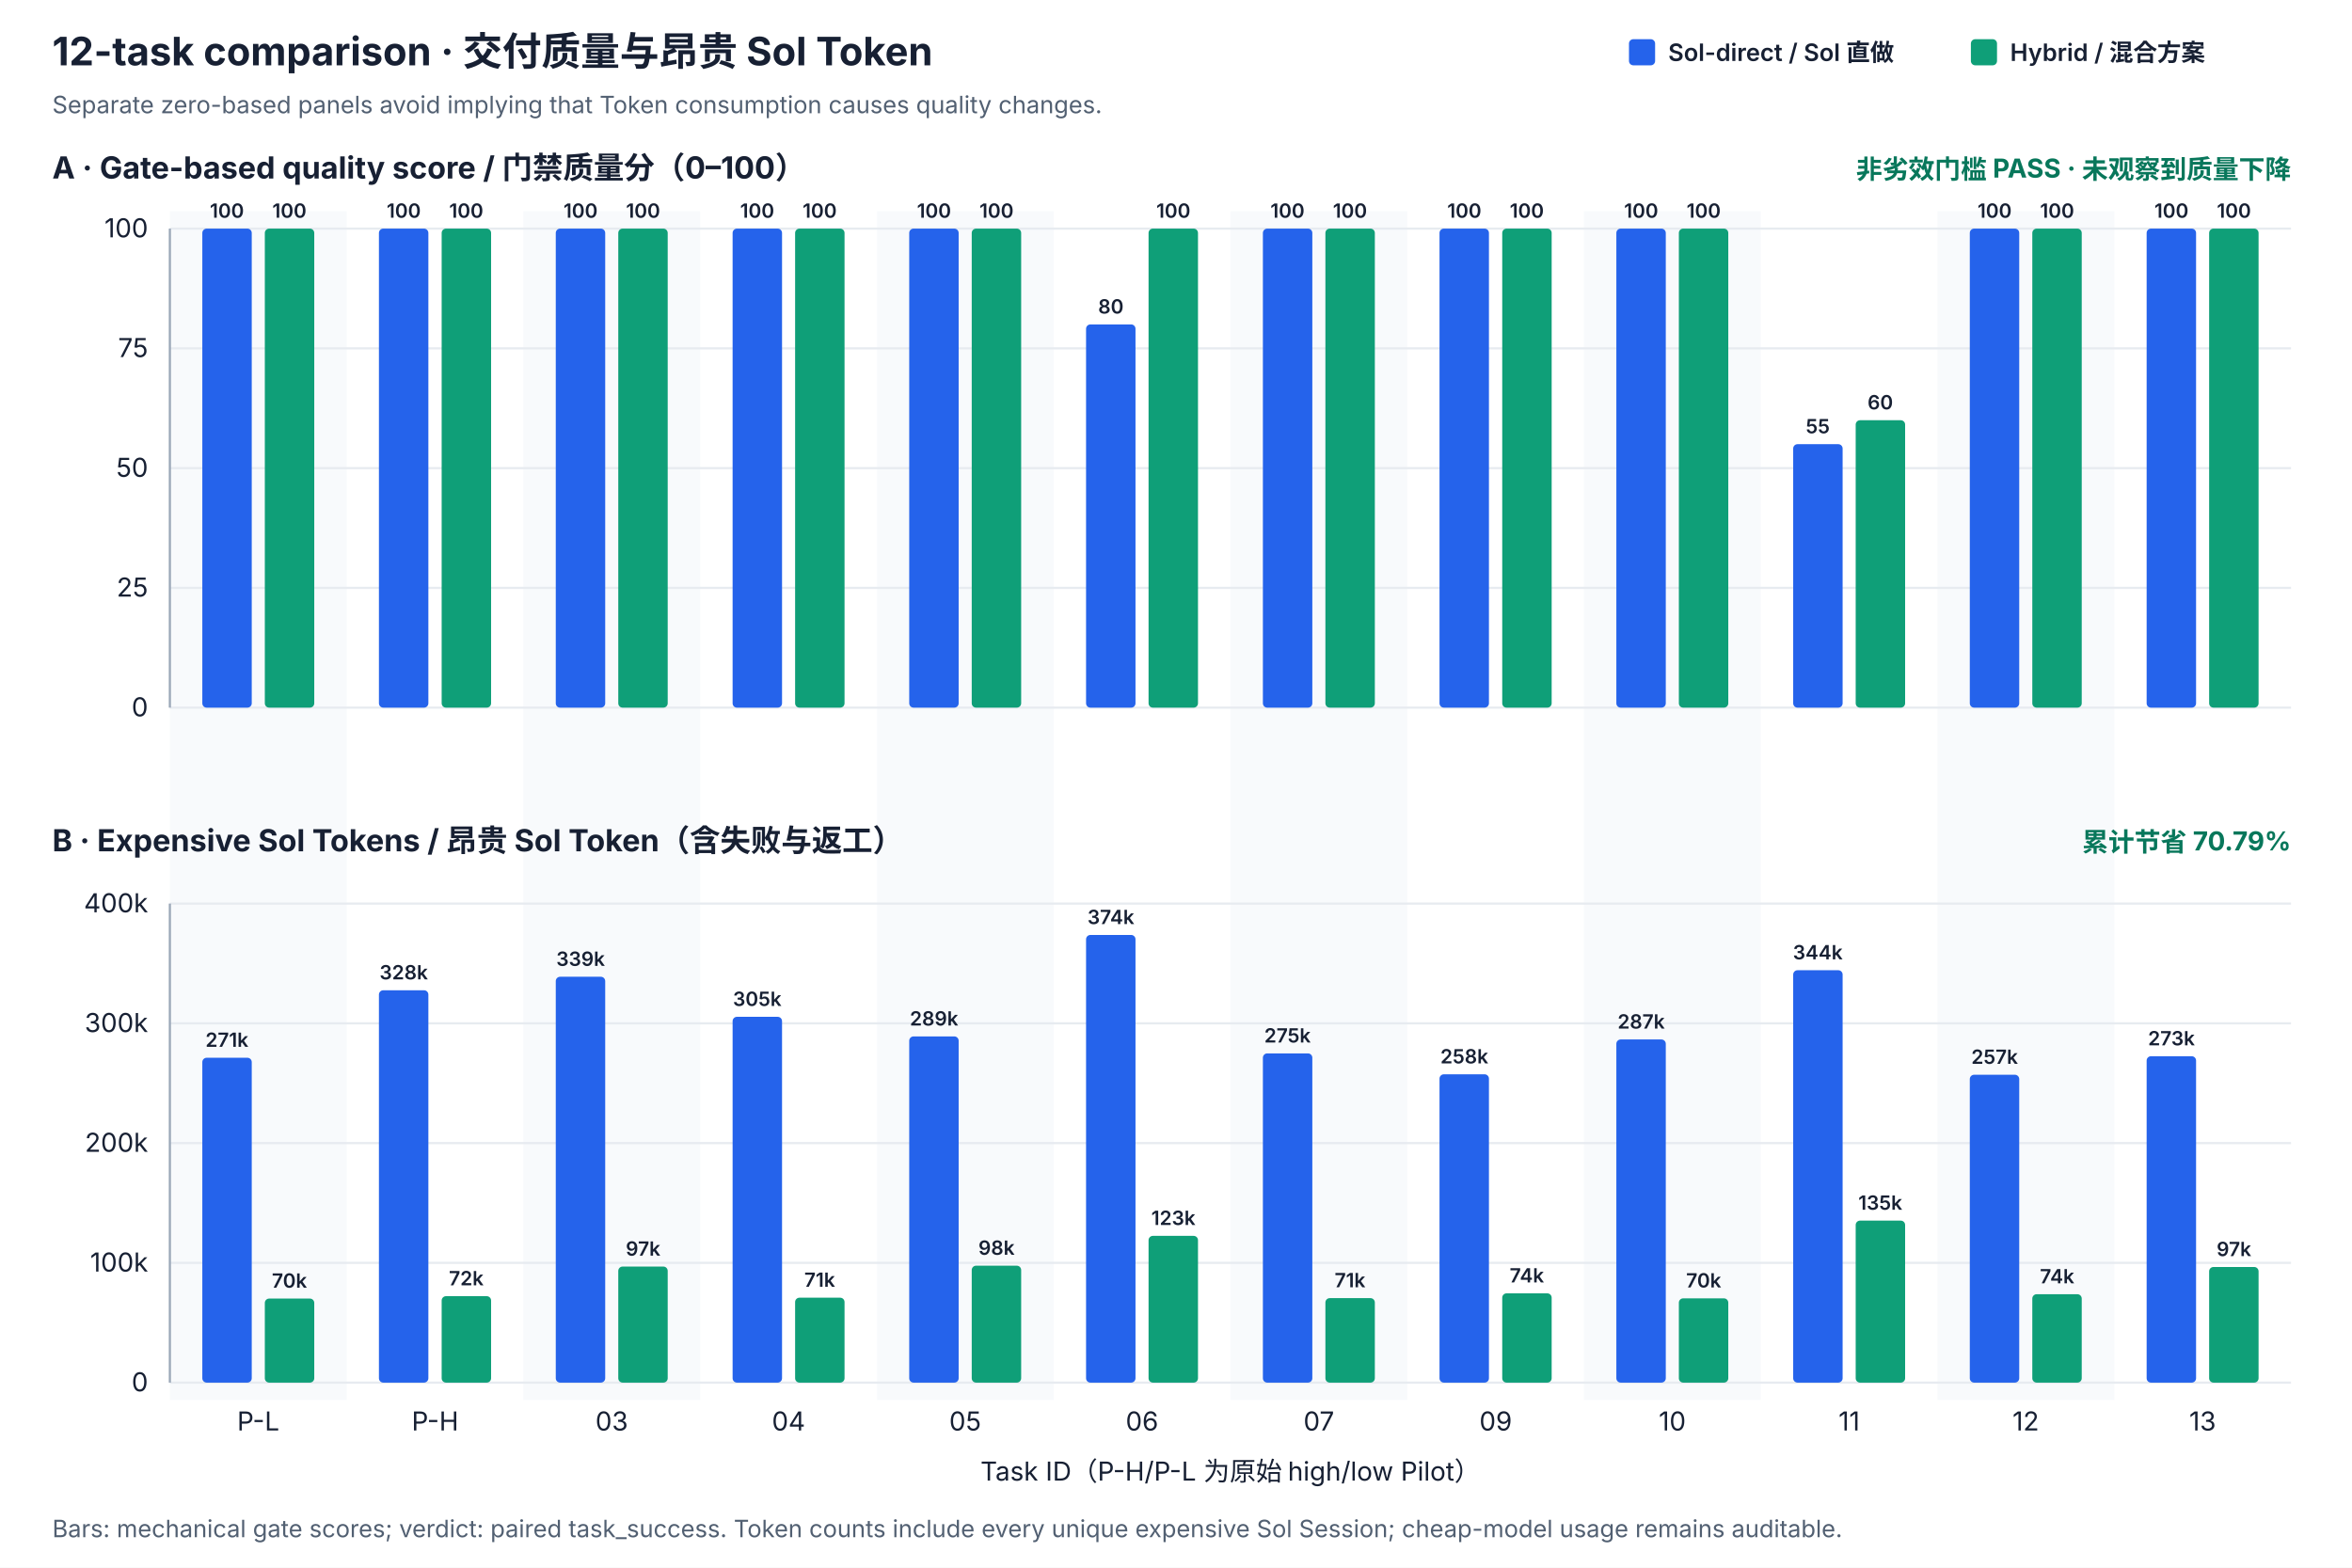
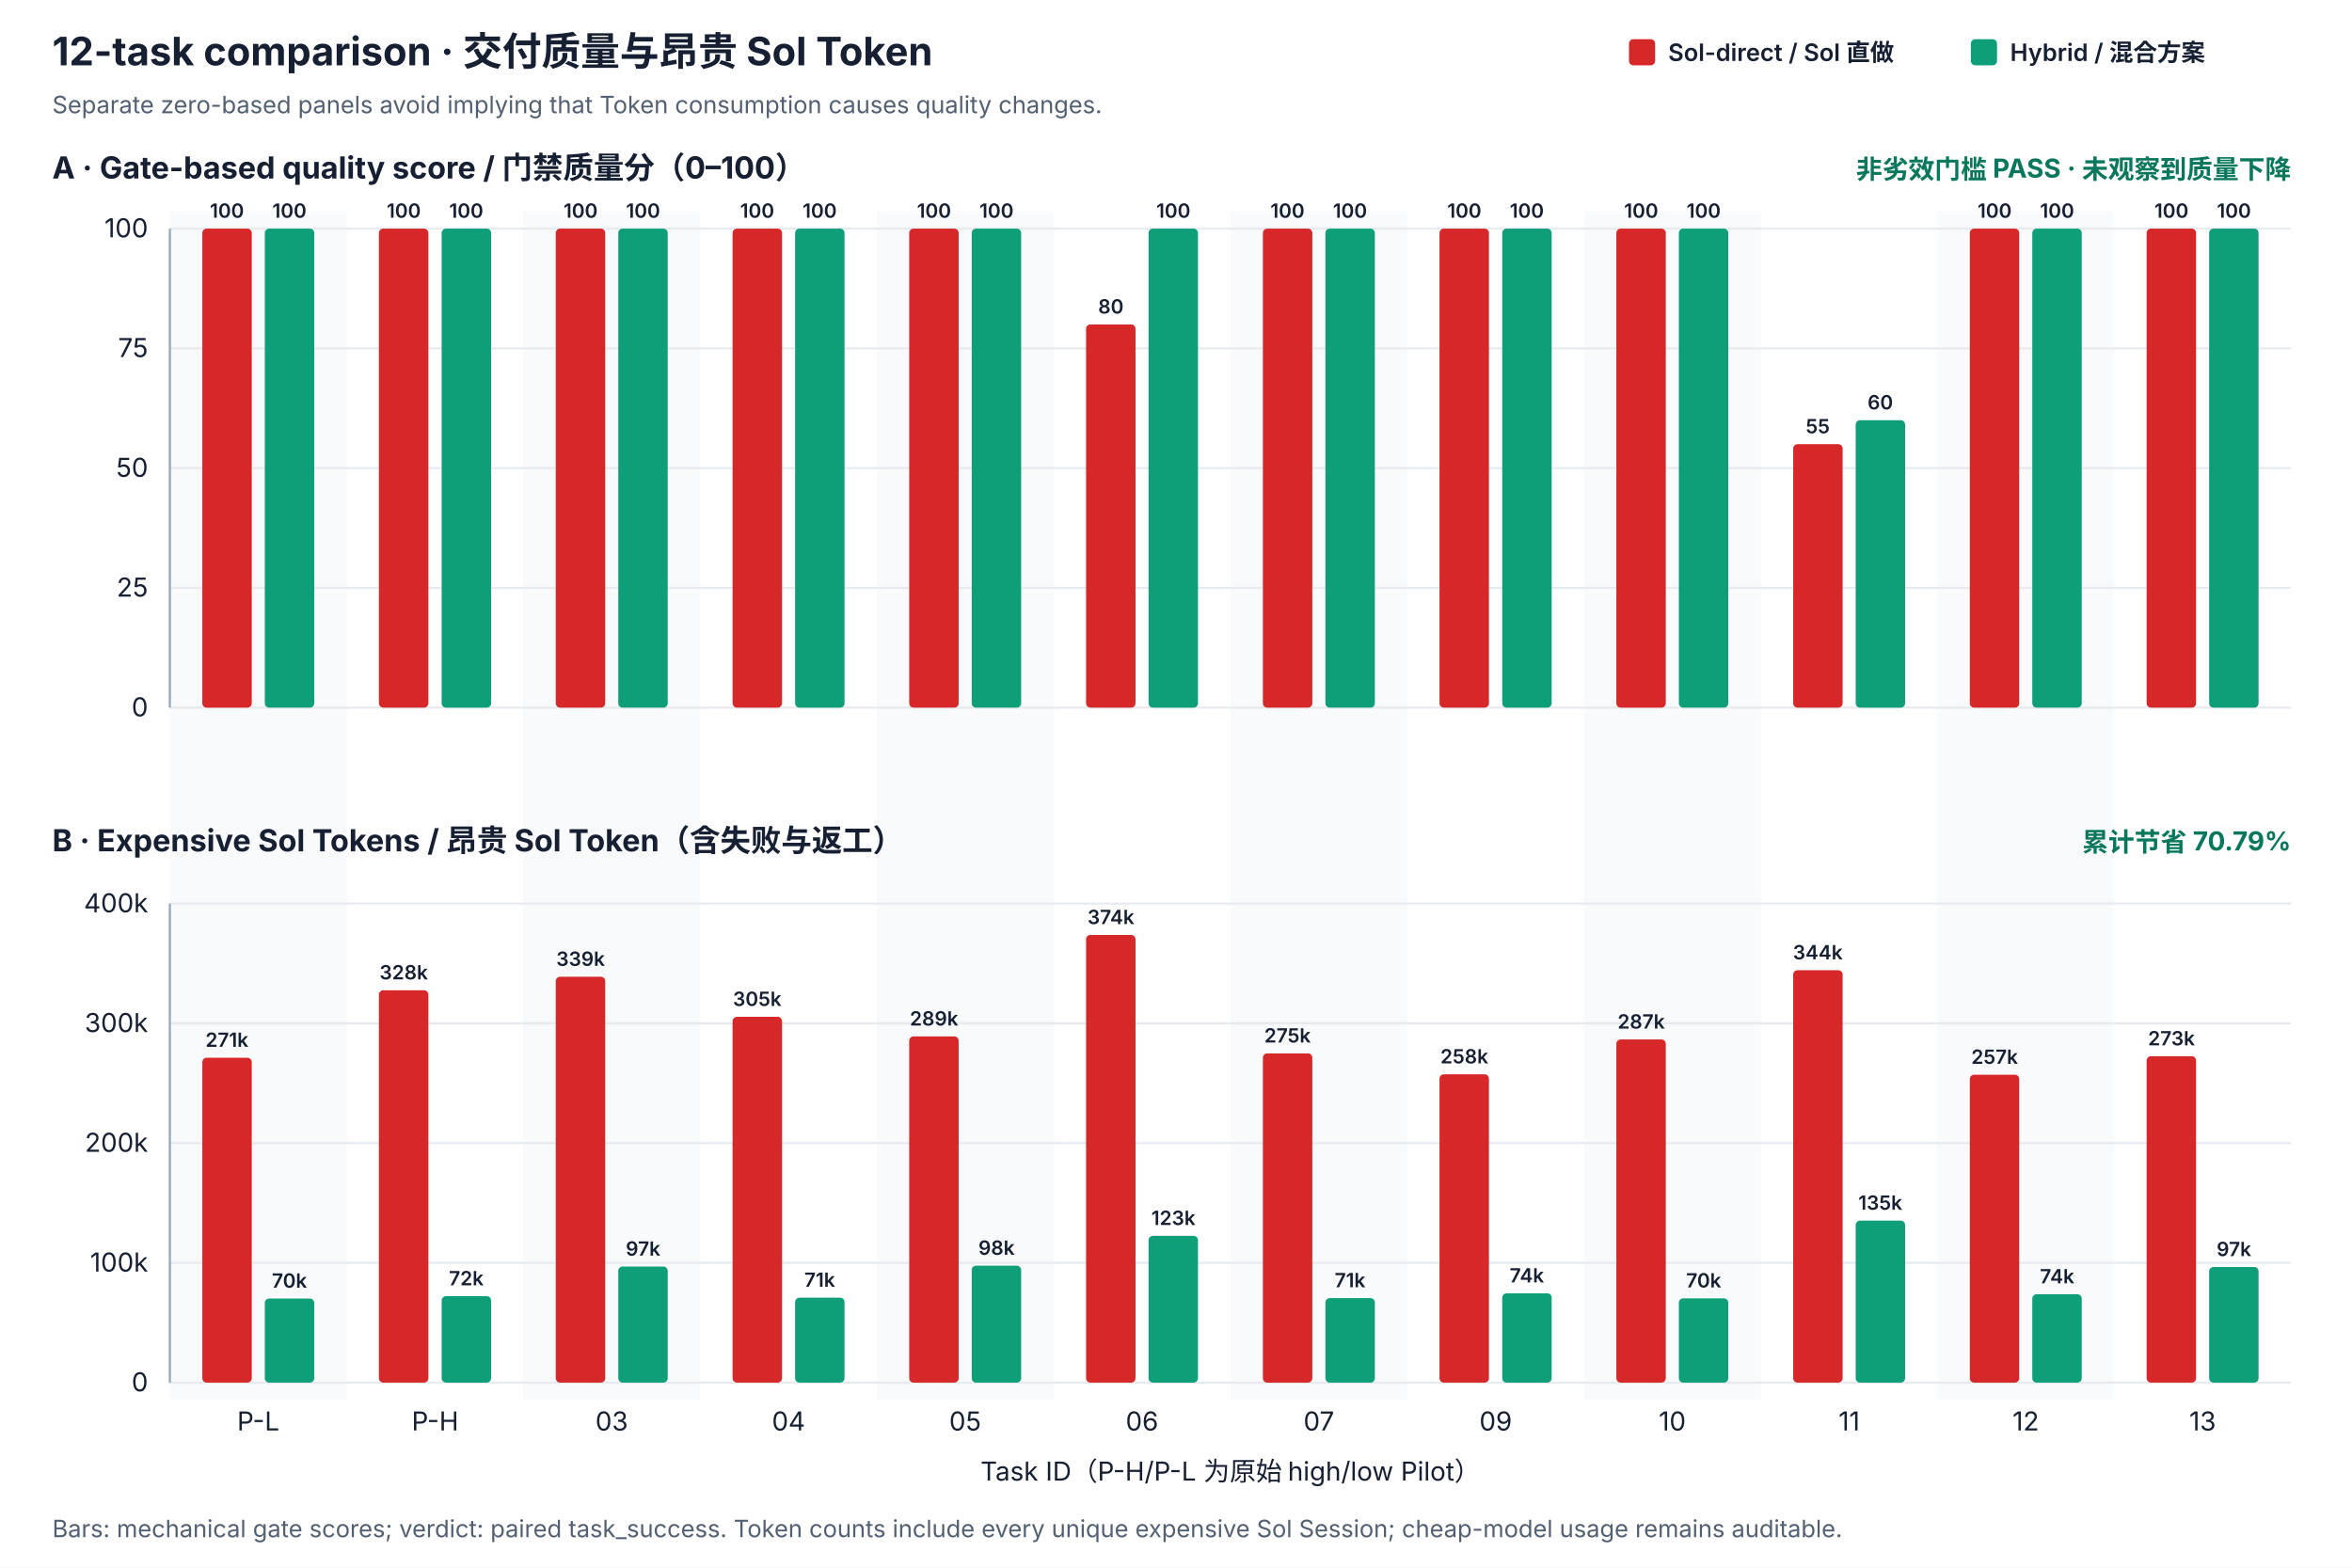
<svg xmlns="http://www.w3.org/2000/svg" width="1080" height="720" viewBox="0 0 1080 720">
  <rect width="100%" height="100%" fill="#ffffff" />
  <style>text{font-family:-apple-system,BlinkMacSystemFont,"Segoe UI",sans-serif;fill:#172033}.axis{stroke:#9aa7b8;stroke-width:1}.grid{stroke:#e7ebf0;stroke-width:1}.label{font-size:12px}.title{font-size:18px;font-weight:700}</style>
  <style>.panel{font-size:14px;font-weight:700}.subtitle{font-size:11px;fill:#526072}.value{font-size:9px;font-weight:600}.legend{font-size:11px;font-weight:600}.badge{font-size:12px;font-weight:700;fill:#08775b}</style>
  <text x="24" y="30" class="title">12-task comparison · 交付质量与昂贵 Sol Token</text>
  <text x="24" y="52" class="subtitle">Separate zero-based panels avoid implying that Token consumption causes quality changes.</text>
-   <rect x="748" y="18" width="12" height="12" rx="2" fill="#2563EB" />
+   <rect x="748" y="18" width="12" height="12" rx="2" fill="#D62828" />
  <text x="766" y="28" class="legend">Sol-direct / Sol 直做</text>
  <rect x="905" y="18" width="12" height="12" rx="2" fill="#0F9F78" />
  <text x="923" y="28" class="legend">Hybrid / 混合方案</text>
  <rect x="78.0" y="97" width="81.2" height="546" fill="#F8FAFC" />
  <rect x="240.3" y="97" width="81.2" height="546" fill="#F8FAFC" />
  <rect x="402.7" y="97" width="81.2" height="546" fill="#F8FAFC" />
  <rect x="565.0" y="97" width="81.2" height="546" fill="#F8FAFC" />
  <rect x="727.3" y="97" width="81.2" height="546" fill="#F8FAFC" />
  <rect x="889.7" y="97" width="81.2" height="546" fill="#F8FAFC" />
  <text x="24" y="82" class="panel">A · Gate-based quality score / 门禁质量分（0–100）</text>
  <text x="1052" y="82" text-anchor="end" class="badge">非劣效门槛 PASS · 未观察到质量下降</text>
  <line x1="78" y1="325.0" x2="1052" y2="325.0" class="grid" />
  <text x="68" y="329.0" text-anchor="end" class="label">0</text>
  <line x1="78" y1="270.0" x2="1052" y2="270.0" class="grid" />
  <text x="68" y="274.0" text-anchor="end" class="label">25</text>
  <line x1="78" y1="215.0" x2="1052" y2="215.0" class="grid" />
  <text x="68" y="219.0" text-anchor="end" class="label">50</text>
  <line x1="78" y1="160.0" x2="1052" y2="160.0" class="grid" />
  <text x="68" y="164.0" text-anchor="end" class="label">75</text>
  <line x1="78" y1="105.0" x2="1052" y2="105.0" class="grid" />
  <text x="68" y="109.0" text-anchor="end" class="label">100</text>
  <line x1="78" y1="105" x2="78" y2="325" class="axis" />
-   <rect x="92.9" y="105.0" width="22.7" height="220.0" fill="#2563EB" rx="2" />
+   <rect x="92.9" y="105.0" width="22.7" height="220.0" fill="#D62828" rx="2" />
  <text x="104.2" y="100.0" text-anchor="middle" class="value">100</text>
  <rect x="121.6" y="105.0" width="22.7" height="220.0" fill="#0F9F78" rx="2" />
  <text x="132.9" y="100.0" text-anchor="middle" class="value">100</text>
-   <rect x="174.0" y="105.0" width="22.7" height="220.0" fill="#2563EB" rx="2" />
+   <rect x="174.0" y="105.0" width="22.7" height="220.0" fill="#D62828" rx="2" />
  <text x="185.4" y="100.0" text-anchor="middle" class="value">100</text>
  <rect x="202.8" y="105.0" width="22.7" height="220.0" fill="#0F9F78" rx="2" />
  <text x="214.1" y="100.0" text-anchor="middle" class="value">100</text>
-   <rect x="255.2" y="105.0" width="22.7" height="220.0" fill="#2563EB" rx="2" />
+   <rect x="255.2" y="105.0" width="22.7" height="220.0" fill="#D62828" rx="2" />
  <text x="266.6" y="100.0" text-anchor="middle" class="value">100</text>
  <rect x="283.9" y="105.0" width="22.7" height="220.0" fill="#0F9F78" rx="2" />
  <text x="295.3" y="100.0" text-anchor="middle" class="value">100</text>
-   <rect x="336.4" y="105.0" width="22.7" height="220.0" fill="#2563EB" rx="2" />
+   <rect x="336.4" y="105.0" width="22.7" height="220.0" fill="#D62828" rx="2" />
  <text x="347.7" y="100.0" text-anchor="middle" class="value">100</text>
  <rect x="365.1" y="105.0" width="22.7" height="220.0" fill="#0F9F78" rx="2" />
  <text x="376.4" y="100.0" text-anchor="middle" class="value">100</text>
-   <rect x="417.5" y="105.0" width="22.7" height="220.0" fill="#2563EB" rx="2" />
+   <rect x="417.5" y="105.0" width="22.7" height="220.0" fill="#D62828" rx="2" />
  <text x="428.9" y="100.0" text-anchor="middle" class="value">100</text>
  <rect x="446.2" y="105.0" width="22.7" height="220.0" fill="#0F9F78" rx="2" />
  <text x="457.6" y="100.0" text-anchor="middle" class="value">100</text>
-   <rect x="498.7" y="149.0" width="22.7" height="176.0" fill="#2563EB" rx="2" />
+   <rect x="498.7" y="149.0" width="22.7" height="176.0" fill="#D62828" rx="2" />
  <text x="510.1" y="144.0" text-anchor="middle" class="value">80</text>
  <rect x="527.4" y="105.0" width="22.7" height="220.0" fill="#0F9F78" rx="2" />
  <text x="538.8" y="100.0" text-anchor="middle" class="value">100</text>
-   <rect x="579.9" y="105.0" width="22.7" height="220.0" fill="#2563EB" rx="2" />
+   <rect x="579.9" y="105.0" width="22.7" height="220.0" fill="#D62828" rx="2" />
  <text x="591.2" y="100.0" text-anchor="middle" class="value">100</text>
  <rect x="608.6" y="105.0" width="22.7" height="220.0" fill="#0F9F78" rx="2" />
  <text x="619.9" y="100.0" text-anchor="middle" class="value">100</text>
-   <rect x="661.0" y="105.0" width="22.7" height="220.0" fill="#2563EB" rx="2" />
+   <rect x="661.0" y="105.0" width="22.7" height="220.0" fill="#D62828" rx="2" />
  <text x="672.4" y="100.0" text-anchor="middle" class="value">100</text>
  <rect x="689.8" y="105.0" width="22.7" height="220.0" fill="#0F9F78" rx="2" />
  <text x="701.1" y="100.0" text-anchor="middle" class="value">100</text>
-   <rect x="742.2" y="105.0" width="22.7" height="220.0" fill="#2563EB" rx="2" />
+   <rect x="742.2" y="105.0" width="22.7" height="220.0" fill="#D62828" rx="2" />
  <text x="753.6" y="100.0" text-anchor="middle" class="value">100</text>
  <rect x="770.9" y="105.0" width="22.7" height="220.0" fill="#0F9F78" rx="2" />
  <text x="782.3" y="100.0" text-anchor="middle" class="value">100</text>
-   <rect x="823.4" y="204.0" width="22.7" height="121.0" fill="#2563EB" rx="2" />
+   <rect x="823.4" y="204.0" width="22.7" height="121.0" fill="#D62828" rx="2" />
  <text x="834.7" y="199.0" text-anchor="middle" class="value">55</text>
  <rect x="852.1" y="193.0" width="22.7" height="132.0" fill="#0F9F78" rx="2" />
  <text x="863.4" y="188.0" text-anchor="middle" class="value">60</text>
-   <rect x="904.5" y="105.0" width="22.7" height="220.0" fill="#2563EB" rx="2" />
+   <rect x="904.5" y="105.0" width="22.7" height="220.0" fill="#D62828" rx="2" />
  <text x="915.9" y="100.0" text-anchor="middle" class="value">100</text>
  <rect x="933.2" y="105.0" width="22.7" height="220.0" fill="#0F9F78" rx="2" />
  <text x="944.6" y="100.0" text-anchor="middle" class="value">100</text>
-   <rect x="985.7" y="105.0" width="22.7" height="220.0" fill="#2563EB" rx="2" />
+   <rect x="985.7" y="105.0" width="22.7" height="220.0" fill="#D62828" rx="2" />
  <text x="997.1" y="100.0" text-anchor="middle" class="value">100</text>
  <rect x="1014.4" y="105.0" width="22.7" height="220.0" fill="#0F9F78" rx="2" />
  <text x="1025.8" y="100.0" text-anchor="middle" class="value">100</text>
  <text x="24" y="391" class="panel">B · Expensive Sol Tokens / 昂贵 Sol Token（含失败与返工）</text>
  <text x="1052" y="391" text-anchor="end" class="badge">累计节省 70.79%</text>
  <line x1="78" y1="635.0" x2="1052" y2="635.0" class="grid" />
  <text x="68" y="639.0" text-anchor="end" class="label">0</text>
  <line x1="78" y1="580.0" x2="1052" y2="580.0" class="grid" />
  <text x="68" y="584.0" text-anchor="end" class="label">100k</text>
  <line x1="78" y1="525.0" x2="1052" y2="525.0" class="grid" />
  <text x="68" y="529.0" text-anchor="end" class="label">200k</text>
  <line x1="78" y1="470.0" x2="1052" y2="470.0" class="grid" />
  <text x="68" y="474.0" text-anchor="end" class="label">300k</text>
  <line x1="78" y1="415.0" x2="1052" y2="415.0" class="grid" />
  <text x="68" y="419.0" text-anchor="end" class="label">400k</text>
  <line x1="78" y1="415" x2="78" y2="635" class="axis" />
-   <rect x="92.9" y="485.8" width="22.7" height="149.2" fill="#2563EB" rx="2" />
+   <rect x="92.9" y="485.8" width="22.7" height="149.2" fill="#D62828" rx="2" />
  <text x="104.2" y="480.8" text-anchor="middle" class="value">271k</text>
  <rect x="121.6" y="596.4" width="22.7" height="38.6" fill="#0F9F78" rx="2" />
  <text x="132.9" y="591.4" text-anchor="middle" class="value">70k</text>
  <text x="118.6" y="657" text-anchor="middle" class="label">P-L</text>
-   <rect x="174.0" y="454.8" width="22.7" height="180.2" fill="#2563EB" rx="2" />
+   <rect x="174.0" y="454.8" width="22.7" height="180.2" fill="#D62828" rx="2" />
  <text x="185.4" y="449.8" text-anchor="middle" class="value">328k</text>
  <rect x="202.8" y="595.3" width="22.7" height="39.7" fill="#0F9F78" rx="2" />
  <text x="214.1" y="590.3" text-anchor="middle" class="value">72k</text>
  <text x="199.8" y="657" text-anchor="middle" class="label">P-H</text>
-   <rect x="255.2" y="448.6" width="22.7" height="186.4" fill="#2563EB" rx="2" />
+   <rect x="255.2" y="448.6" width="22.7" height="186.4" fill="#D62828" rx="2" />
  <text x="266.6" y="443.6" text-anchor="middle" class="value">339k</text>
  <rect x="283.9" y="581.7" width="22.7" height="53.3" fill="#0F9F78" rx="2" />
  <text x="295.3" y="576.7" text-anchor="middle" class="value">97k</text>
  <text x="280.9" y="657" text-anchor="middle" class="label">03</text>
-   <rect x="336.4" y="467.0" width="22.7" height="168.0" fill="#2563EB" rx="2" />
+   <rect x="336.4" y="467.0" width="22.7" height="168.0" fill="#D62828" rx="2" />
  <text x="347.7" y="462.0" text-anchor="middle" class="value">305k</text>
  <rect x="365.1" y="596.0" width="22.7" height="39.0" fill="#0F9F78" rx="2" />
  <text x="376.4" y="591.0" text-anchor="middle" class="value">71k</text>
  <text x="362.1" y="657" text-anchor="middle" class="label">04</text>
-   <rect x="417.5" y="476.0" width="22.7" height="159.0" fill="#2563EB" rx="2" />
+   <rect x="417.5" y="476.0" width="22.7" height="159.0" fill="#D62828" rx="2" />
  <text x="428.9" y="471.0" text-anchor="middle" class="value">289k</text>
  <rect x="446.2" y="581.3" width="22.7" height="53.7" fill="#0F9F78" rx="2" />
  <text x="457.6" y="576.3" text-anchor="middle" class="value">98k</text>
  <text x="443.2" y="657" text-anchor="middle" class="label">05</text>
-   <rect x="498.7" y="429.4" width="22.7" height="205.6" fill="#2563EB" rx="2" />
+   <rect x="498.7" y="429.4" width="22.7" height="205.6" fill="#D62828" rx="2" />
  <text x="510.1" y="424.4" text-anchor="middle" class="value">374k</text>
  <rect x="527.4" y="567.6" width="22.7" height="67.4" fill="#0F9F78" rx="2" />
  <text x="538.8" y="562.6" text-anchor="middle" class="value">123k</text>
  <text x="524.4" y="657" text-anchor="middle" class="label">06</text>
-   <rect x="579.9" y="483.8" width="22.7" height="151.2" fill="#2563EB" rx="2" />
+   <rect x="579.9" y="483.8" width="22.7" height="151.2" fill="#D62828" rx="2" />
  <text x="591.2" y="478.8" text-anchor="middle" class="value">275k</text>
  <rect x="608.6" y="596.2" width="22.7" height="38.8" fill="#0F9F78" rx="2" />
  <text x="619.9" y="591.2" text-anchor="middle" class="value">71k</text>
  <text x="605.6" y="657" text-anchor="middle" class="label">07</text>
-   <rect x="661.0" y="493.4" width="22.7" height="141.6" fill="#2563EB" rx="2" />
+   <rect x="661.0" y="493.4" width="22.7" height="141.6" fill="#D62828" rx="2" />
  <text x="672.4" y="488.4" text-anchor="middle" class="value">258k</text>
  <rect x="689.8" y="594.0" width="22.7" height="41.0" fill="#0F9F78" rx="2" />
  <text x="701.1" y="589.0" text-anchor="middle" class="value">74k</text>
  <text x="686.8" y="657" text-anchor="middle" class="label">09</text>
-   <rect x="742.2" y="477.4" width="22.7" height="157.6" fill="#2563EB" rx="2" />
+   <rect x="742.2" y="477.4" width="22.7" height="157.6" fill="#D62828" rx="2" />
  <text x="753.6" y="472.4" text-anchor="middle" class="value">287k</text>
  <rect x="770.9" y="596.3" width="22.7" height="38.7" fill="#0F9F78" rx="2" />
  <text x="782.3" y="591.3" text-anchor="middle" class="value">70k</text>
  <text x="767.9" y="657" text-anchor="middle" class="label">10</text>
-   <rect x="823.4" y="445.6" width="22.7" height="189.4" fill="#2563EB" rx="2" />
+   <rect x="823.4" y="445.6" width="22.7" height="189.4" fill="#D62828" rx="2" />
  <text x="834.7" y="440.6" text-anchor="middle" class="value">344k</text>
  <rect x="852.1" y="560.6" width="22.7" height="74.4" fill="#0F9F78" rx="2" />
  <text x="863.4" y="555.6" text-anchor="middle" class="value">135k</text>
  <text x="849.1" y="657" text-anchor="middle" class="label">11</text>
-   <rect x="904.5" y="493.6" width="22.7" height="141.4" fill="#2563EB" rx="2" />
+   <rect x="904.5" y="493.6" width="22.7" height="141.4" fill="#D62828" rx="2" />
  <text x="915.9" y="488.6" text-anchor="middle" class="value">257k</text>
  <rect x="933.2" y="594.4" width="22.7" height="40.6" fill="#0F9F78" rx="2" />
  <text x="944.6" y="589.4" text-anchor="middle" class="value">74k</text>
  <text x="930.2" y="657" text-anchor="middle" class="label">12</text>
-   <rect x="985.7" y="485.1" width="22.7" height="149.9" fill="#2563EB" rx="2" />
+   <rect x="985.7" y="485.1" width="22.7" height="149.9" fill="#D62828" rx="2" />
  <text x="997.1" y="480.1" text-anchor="middle" class="value">273k</text>
  <rect x="1014.4" y="581.9" width="22.7" height="53.1" fill="#0F9F78" rx="2" />
  <text x="1025.8" y="576.9" text-anchor="middle" class="value">97k</text>
  <text x="1011.4" y="657" text-anchor="middle" class="label">13</text>
  <text x="565.0" y="680" text-anchor="middle" class="label">Task ID（P-H/P-L 为原始 high/low Pilot）</text>
  <text x="24" y="706" class="subtitle">Bars: mechanical gate scores; verdict: paired task_success. Token counts include every unique expensive Sol Session; cheap-model usage remains auditable.</text>
</svg>
